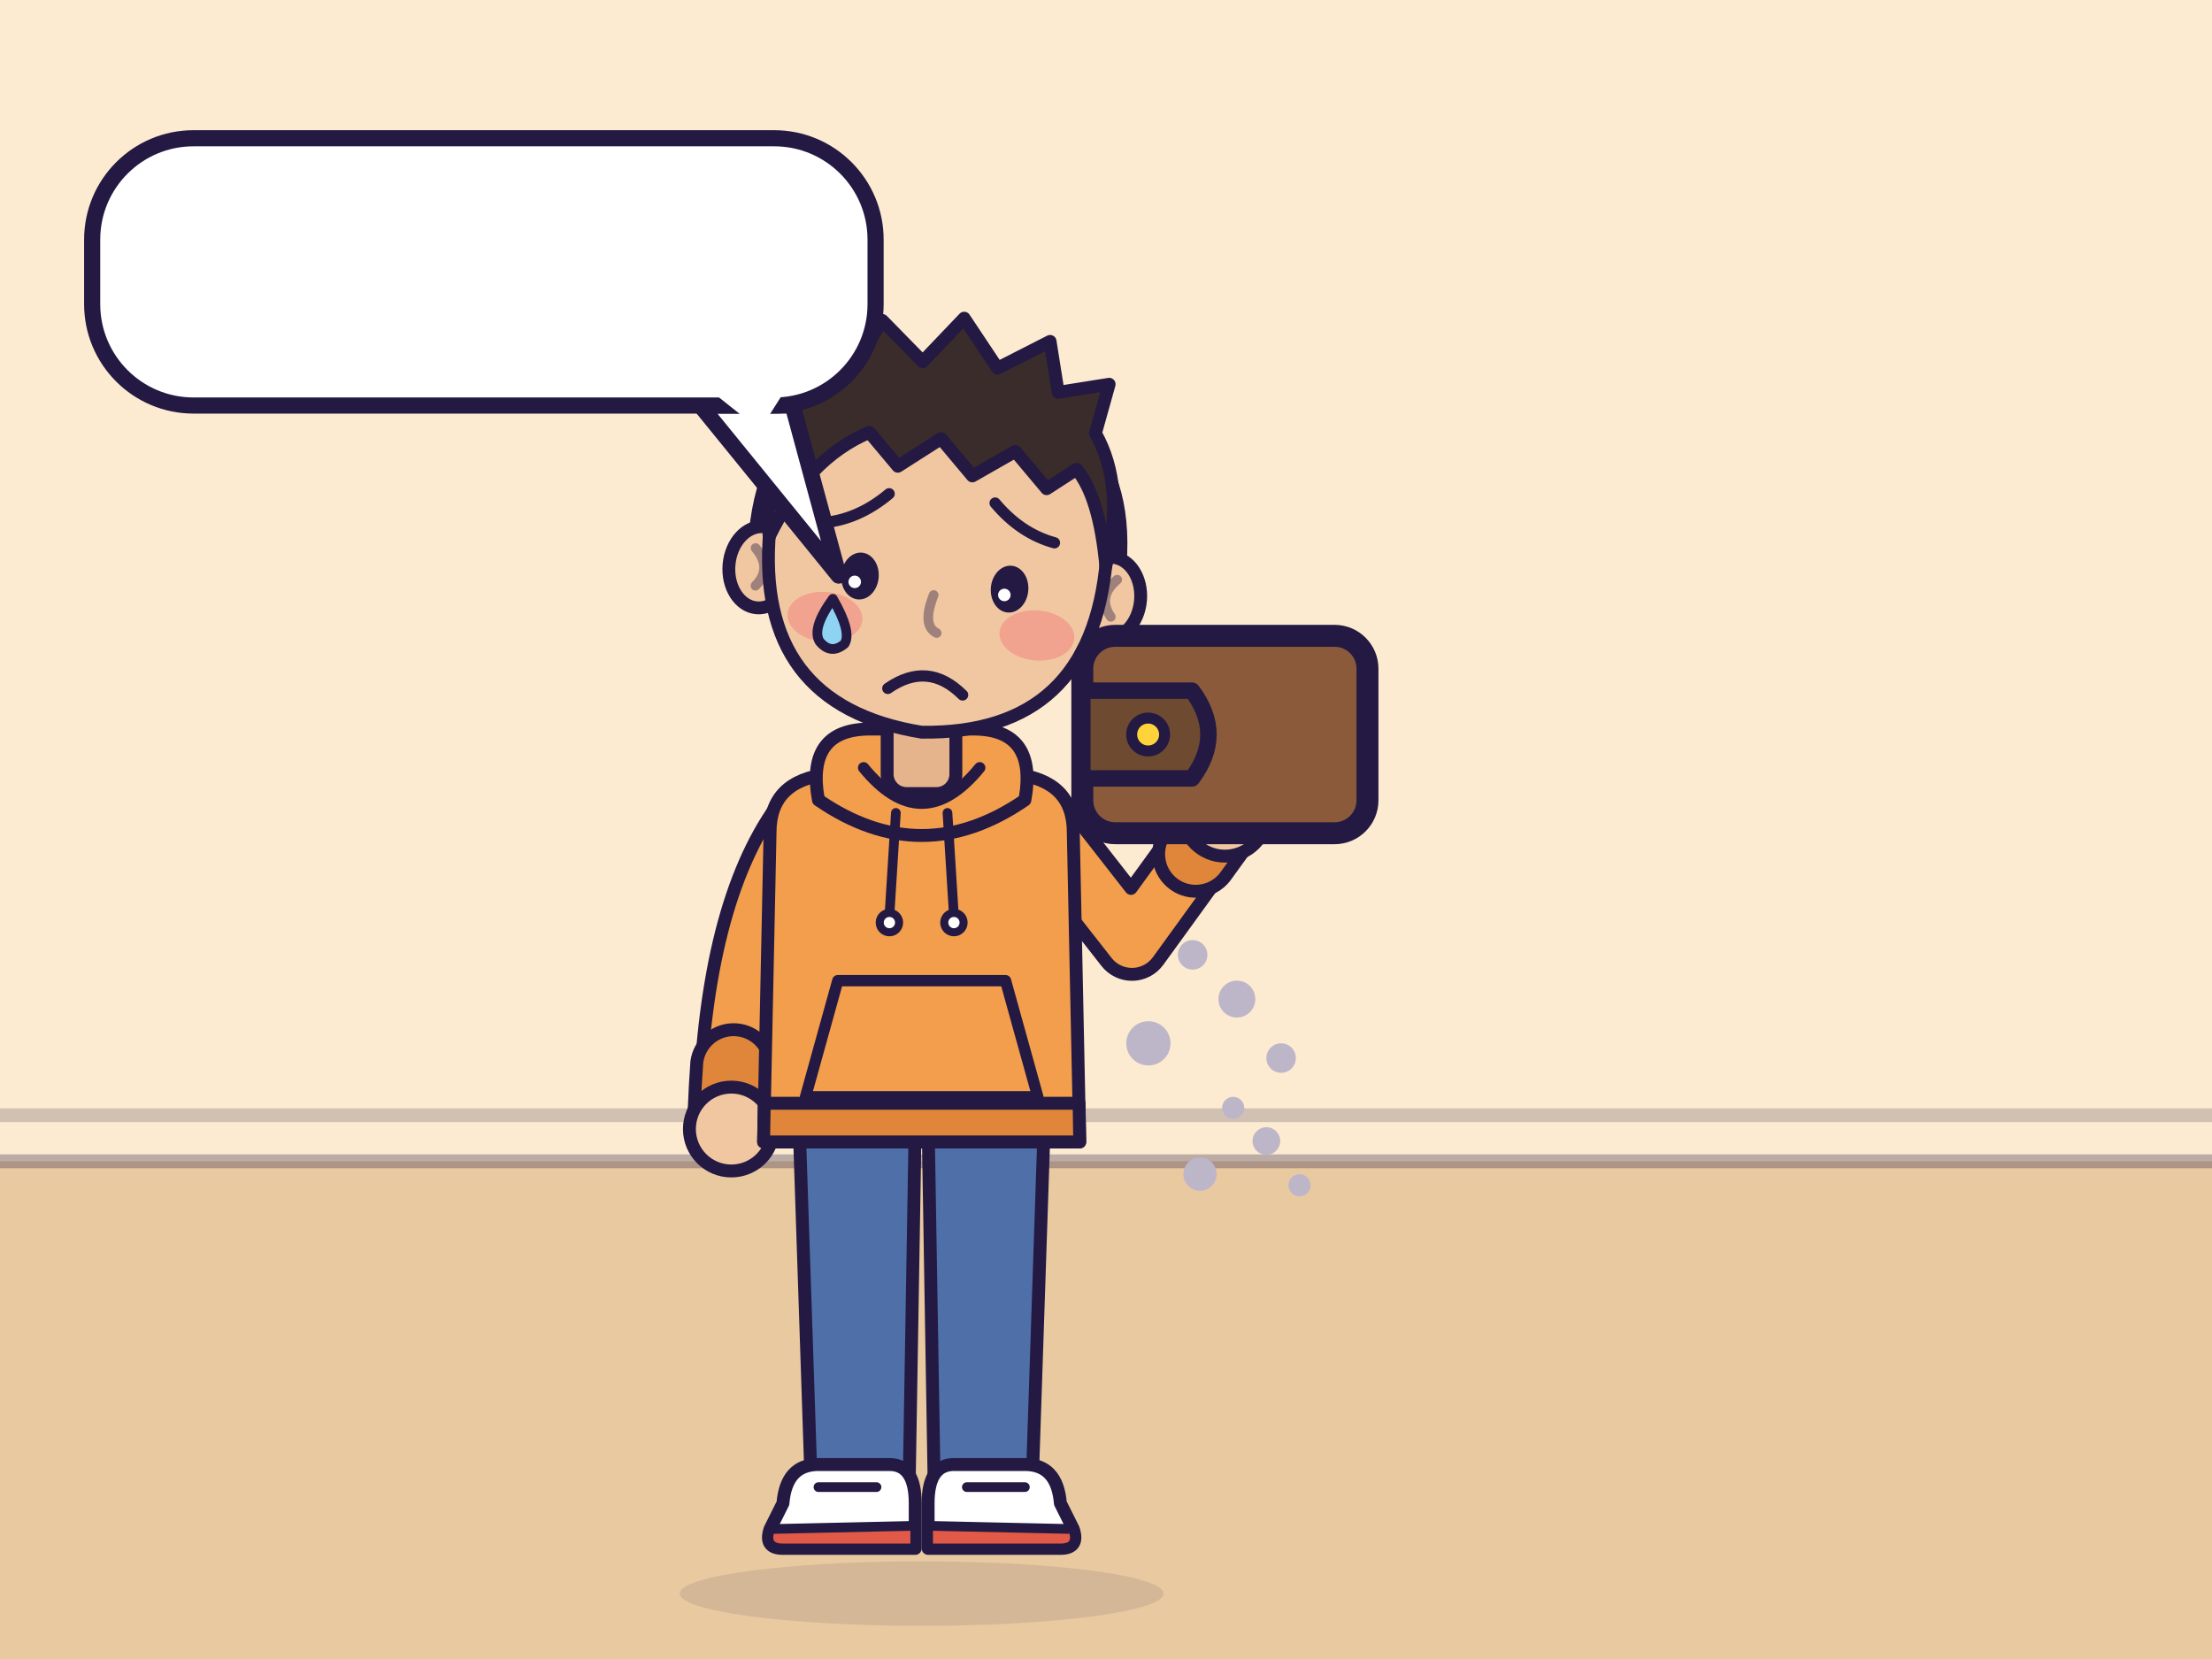
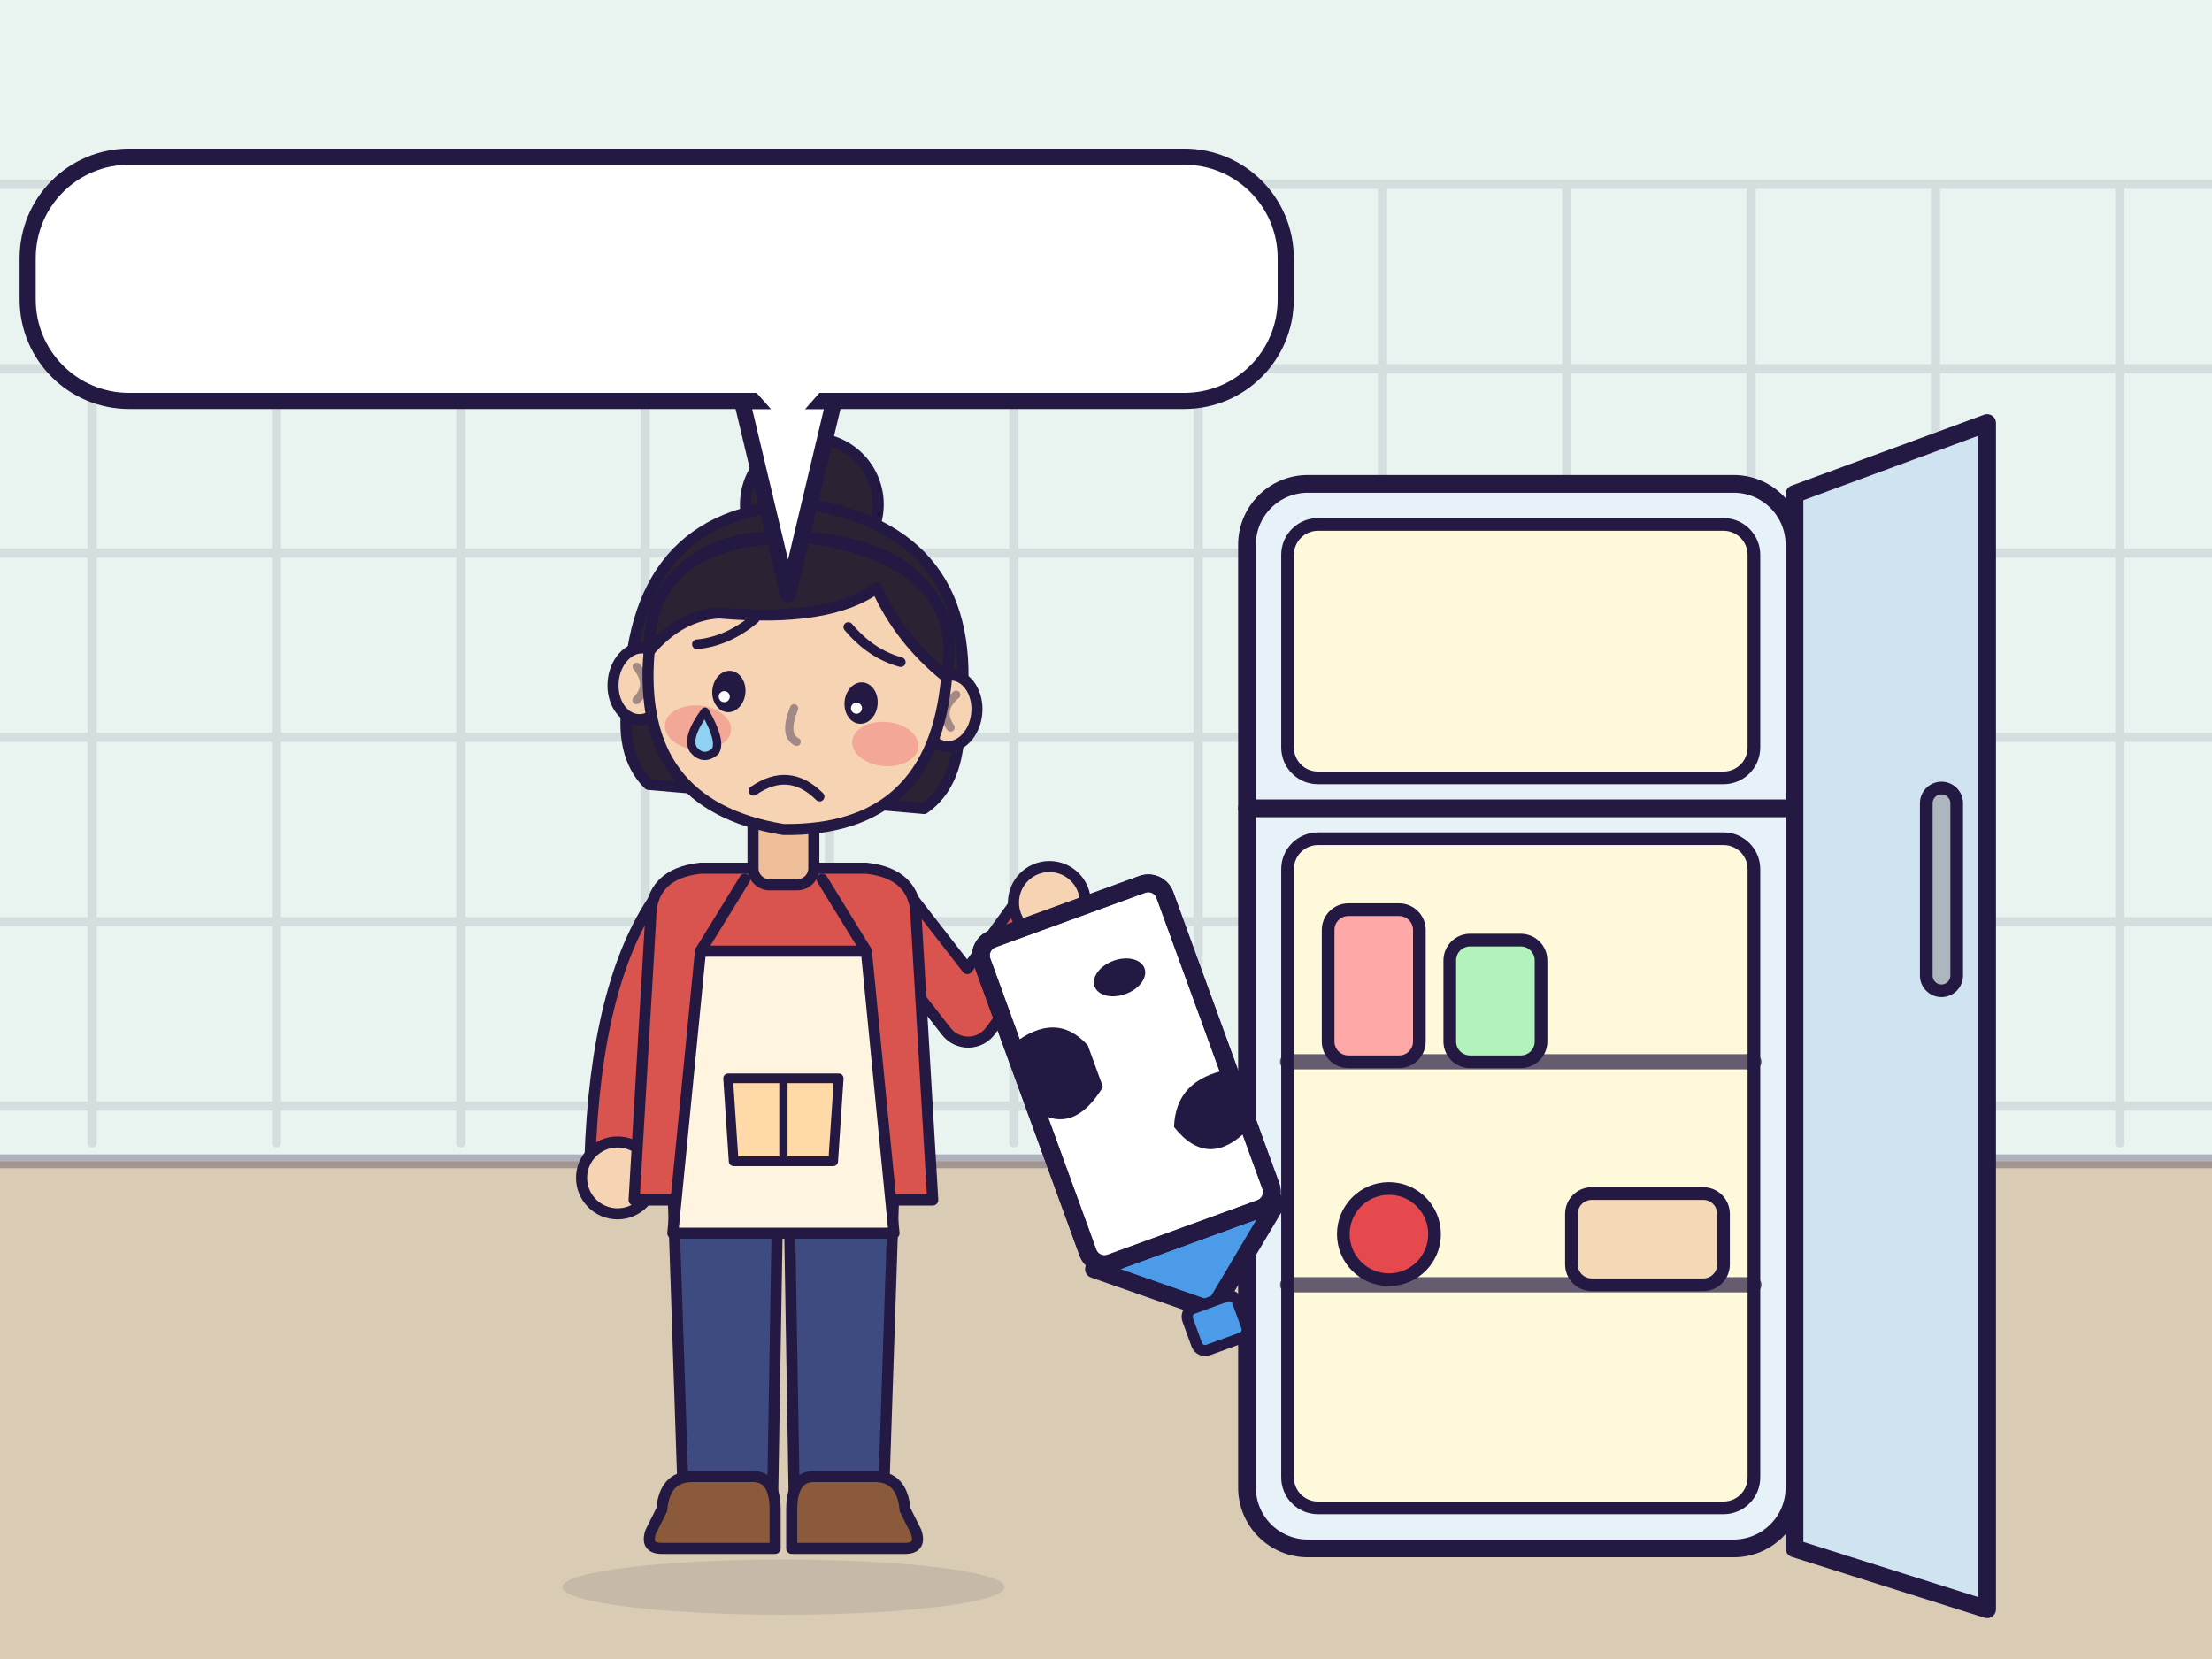
- <svg xmlns="http://www.w3.org/2000/svg" viewBox="0 0 480 360" role="img" aria-label="Big Brother turns his wallet upside down, but only dust falls out: &quot;我没有钱。&quot;">
+ <svg xmlns="http://www.w3.org/2000/svg" viewBox="0 0 480 360" role="img" aria-label="Mom opens the fridge and holds up an empty milk carton: &quot;家里没有牛奶了。&quot;">
  <g stroke="#231942" stroke-width="3.5" stroke-linejoin="round" stroke-linecap="round">
-     <rect x="0" y="0" width="480" height="360" fill="#FCEBD0" stroke="none" />
-     <rect x="0" y="252" width="480" height="108" fill="#E8C9A0" stroke="none" />
+     <rect x="0" y="0" width="480" height="360" fill="#E9F4F1" stroke="none" />
+     <path d="M20 40L20 248M60 40L60 248M100 40L100 248M140 40L140 248M180 40L180 248M220 40L220 248M260 40L260 248M300 40L300 248M340 40L340 248M380 40L380 248M420 40L420 248M460 40L460 248M0 40L480 40M0 80L480 80M0 120L480 120M0 160L480 160M0 200L480 200M0 240L480 240" fill="none" stroke-width="2" opacity="0.1" />
+     <rect x="0" y="252" width="480" height="108" fill="#D9CBB4" stroke="none" />
    <path d="M0 252L480 252" fill="none" stroke-width="3" opacity="0.3" />
-     <path d="M0 242L480 242" fill="none" stroke-width="3" opacity="0.2" />
-     <g transform="translate(262 236) scale(1.6 1.6)">
-       <g class="prop p-dust bob">
-         <circle cx="-8" cy="-6" r="3" fill="#BDB6C9" stroke="none" />
-         <circle cx="4" cy="-12" r="2.5" fill="#BDB6C9" stroke="none" />
-         <circle cx="10" cy="-4" r="2" fill="#BDB6C9" stroke="none" />
-         <circle cx="-2" cy="-18" r="2" fill="#BDB6C9" stroke="none" />
+     <g transform="translate(330 336) scale(1.1 1.1)">
+       <g class="prop p-fridge">
+         <rect x="-54" y="-210" width="108" height="210" rx="12" fill="#E7F1F8" />
+         <path d="M-54-146L54-146" fill="none" stroke-width="3.5" />
+         <rect x="-46" y="-202" width="92" height="50" rx="6" fill="#FFF9DB" stroke-width="2.5" />
+         <rect x="-46" y="-140" width="92" height="132" rx="6" fill="#FFF9DB" stroke-width="2.5" />
+         <path d="M-46-96L46-96M-46-52L46-52" fill="none" stroke-width="3" opacity="0.7" />
+         <rect x="-38" y="-126" width="18" height="30" rx="4" fill="#FFA8A8" stroke-width="2.5" />
+         <rect x="-14" y="-120" width="18" height="24" rx="4" fill="#B2F2BB" stroke-width="2.5" />
+         <rect x="10" y="-70" width="30" height="18" rx="4" fill="#F3D9B5" stroke-width="2.5" />
+         <circle cx="-26" cy="-62" r="9" fill="#E5484D" stroke-width="2.5" />
+         <path d="M54-208L92-222L92 12L54 0Z" fill="#D0E3F0" />
+         <rect x="80" y="-150" width="6" height="40" rx="3" fill="#ADB5BD" stroke-width="2.5" />
      </g>
    </g>
-     <g transform="translate(270 262) scale(1.2 1.2)">
-       <g class="prop p-dust bob">
-         <circle cx="-8" cy="-6" r="3" fill="#BDB6C9" stroke="none" />
-         <circle cx="4" cy="-12" r="2.5" fill="#BDB6C9" stroke="none" />
-         <circle cx="10" cy="-4" r="2" fill="#BDB6C9" stroke="none" />
-         <circle cx="-2" cy="-18" r="2" fill="#BDB6C9" stroke="none" />
-       </g>
-     </g>
-     <g transform="translate(200 336) scale(0.7 0.7)">
-       <g class="char c-1 ch-gege">
+     <g transform="translate(170 336) scale(0.6 0.6)">
+       <g class="char c-1 ch-mama">
        <g transform="translate(-150 -432)">
-           <ellipse class="shadow" cx="150" cy="446" rx="75" ry="10" fill="#231942" stroke="none" opacity="0.1" />
+           <ellipse class="shadow" cx="150" cy="446" rx="80" ry="10" fill="#231942" stroke="none" opacity="0.1" />
          <g class="figure" stroke="#231942" stroke-width="4" stroke-linejoin="round" stroke-linecap="round">
            <g class="legs">
-               <path d="M112 300L148 300L146 420L116 420Z" fill="#4E6FA8" />
-               <path d="M188 300L152 300L154 420L184 420Z" fill="#4E6FA8" />
-               <path d="M148 418Q148 406 140 406L118 406Q108 406 107 418L103 426Q101 432 107 432L148 432Z" fill="#FFFFFF" />
-               <path d="M103 426Q101 432 107 432L148 432L148 425Z" fill="#E05A47" stroke-width="3" />
-               <path d="M118 413L136 413" fill="none" stroke-width="3" />
-               <path d="M152 418Q152 406 160 406L182 406Q192 406 193 418L197 426Q199 432 193 432L152 432Z" fill="#FFFFFF" />
-               <path d="M197 426Q199 432 193 432L152 432L152 425Z" fill="#E05A47" stroke-width="3" />
-               <path d="M182 413L164 413" fill="none" stroke-width="3" />
+               <path d="M110 300L148 300L146 420L114 420Z" fill="#3D4B80" />
+               <path d="M190 300L152 300L154 420L186 420Z" fill="#3D4B80" />
+               <path d="M147 418Q147 406 139 406L117 406Q107 406 106 418L102 426Q100 432 106 432L147 432Z" fill="#8A5A3B" />
+               <path d="M153 418Q153 406 161 406L183 406Q193 406 194 418L198 426Q200 432 194 432L153 432Z" fill="#8A5A3B" />
            </g>
            <g transform="translate(150 300)">
              <g class="upper">
                <g transform="translate(-150 -300)">
-                   <g transform="translate(187 208)">
+                   <g transform="translate(188 202)">
                    <g class="arm-left">
-                       <g transform="translate(-187 -208)">
-                         <path d="M179.1 214.2L207.3 250.2A10 10 0 0 0 223.3 249.9L249.1 214.3A10 10 0 0 0 232.9 202.6L214.9 227.4L194.9 201.8A10 10 0 0 0 179.1 214.2Z" fill="#F29E4C" />
-                         <path d="M244 223.9L250.3 215.2A11.5 11.5 0 0 0 231.7 201.7L225.4 210.4A11.5 11.5 0 0 0 244 223.9Z" fill="#E0863A" />
-                         <circle class="hand" cx="244" cy="204.4" r="13" fill="#F1C7A2" />
+                       <g transform="translate(-188 -202)">
+                         <path d="M180.1 208.2L208.9 245A10 10 0 0 0 224.9 244.8L251.4 208.4A10 10 0 0 0 235.2 196.6L216.5 222.3L195.9 195.8A10 10 0 0 0 180.1 208.2Z" fill="#D9534F" />
+                         <circle class="hand" cx="246.2" cy="198.4" r="13" fill="#F6D3B3" />
                      </g>
                    </g>
                  </g>
-                   <g transform="translate(113 208)">
+                   <g transform="translate(112 202)">
                    <g class="arm-right">
-                       <g transform="translate(-113 -208)">
-                         <path d="M104.8 202.2Q83.1 232.8 81 295.7A10 10 0 0 0 101 296.3Q102.9 239.5 121.2 213.8A10 10 0 0 0 104.8 202.2Z" fill="#F29E4C" />
-                         <path d="M80.3 281.2Q79.8 288.2 79.5 295.6A11.5 11.5 0 0 0 102.5 296.4Q102.7 289.4 103.2 282.9A11.5 11.5 0 0 0 80.3 281.2Z" fill="#E0863A" />
-                         <circle class="hand" cx="91" cy="302" r="13" fill="#F1C7A2" />
+                       <g transform="translate(-112 -202)">
+                         <path d="M103.8 196.3Q82.1 227.5 80 291.7A10 10 0 0 0 100 292.3Q101.9 234.1 120.2 207.7A10 10 0 0 0 103.8 196.3Z" fill="#D9534F" />
+                         <circle class="hand" cx="90" cy="298" r="13" fill="#F6D3B3" />
                      </g>
                    </g>
                  </g>
                  <g class="body">
-                     <path d="M103 210Q103 194 121 192L179 192Q197 194 197 210L199 306L101 306Z" fill="#F29E4C" />
-                     <path d="M101.2 294L198.8 294L199 306L101 306Z" fill="#E0863A" />
-                     <path class="hood" d="M118 200Q114 178 134 178L166 178Q186 178 182 200Q150 222 118 200Z" fill="#F29E4C" />
+                     <path d="M102 204Q102 188 120 186L180 186Q198 188 198 204L204 306L96 306Z" fill="#D9534F" />
+                     <path class="apron" d="M120 216L180 216L190 318L110 318Z" fill="#FFF4E0" />
+                     <path d="M120 216L136 190M180 216L164 190" fill="none" stroke-width="4" />
+                     <path d="M130 262L170 262L168 292L132 292Z" fill="#FFD9A8" stroke-width="3.5" />
+                     <path d="M150 262L150 292" fill="none" stroke-width="3" />
                    <g class="neck">
-                       <rect x="139.3" y="171" width="21.3" height="27" rx="6" fill="#E6B48C" />
+                       <rect x="139" y="164" width="22" height="28" rx="6" fill="#EDBE98" />
                    </g>
-                     <path d="M132 190Q150 212 168 190" fill="none" stroke-width="3.5" />
-                     <path d="M142 204L140 236M158 204L160 236" fill="none" stroke-width="3" />
-                     <circle cx="140" cy="238" r="3" fill="#FFFFFF" stroke-width="2.5" />
-                     <circle cx="160" cy="238" r="3" fill="#FFFFFF" stroke-width="2.5" />
-                     <path class="pocket" d="M124 256L176 256L186 292L114 292Z" fill="#F29E4C" stroke-width="3.5" />
                  </g>
-                   <g transform="translate(150 179) rotate(5)">
+                   <g transform="translate(150 172) rotate(5)">
                    <g class="head act">
-                       <g transform="translate(-150 -179)">
-                         <g transform="translate(150 126.6) scale(0.97)" stroke-width="4.1">
+                       <g transform="translate(-150 -172)">
+                         <g transform="translate(150 118) scale(1)" stroke-width="4">
                          <g class="hair-back">
-                             <path d="M-58 6Q-64-56 0-62Q64-56 58 6Z" fill="#3A2C2A" />
+                             <circle cx="0" cy="-64" r="24" fill="#2B2233" />
+                             <path d="M-60 10Q-64-58 0-64Q64-58 60 10Q62 32 50 42L-50 42Q-62 32-60 10Z" fill="#2B2233" />
                          </g>
                          <g class="ears">
-                             <ellipse cx="-56" cy="6" rx="10" ry="13" fill="#F1C7A2" />
-                             <ellipse cx="56" cy="6" rx="10" ry="13" fill="#F1C7A2" />
-                             <path d="M-58 0Q-52 6-57 12" fill="none" stroke-width="3.1" opacity="0.4" />
-                             <path d="M58 0Q52 6 57 12" fill="none" stroke-width="3.1" opacity="0.4" />
+                             <ellipse cx="-56" cy="6" rx="10" ry="13" fill="#F6D3B3" />
+                             <ellipse cx="56" cy="6" rx="10" ry="13" fill="#F6D3B3" />
+                             <path d="M-58 0Q-52 6-57 12" fill="none" stroke-width="3" opacity="0.4" />
+                             <path d="M58 0Q52 6 57 12" fill="none" stroke-width="3" opacity="0.4" />
                          </g>
-                           <path class="face" d="M-54-6Q-54-52 0-52Q54-52 54-6Q54 50 0 54Q-54 50-54-6Z" fill="#F1C7A2" />
+                           <path class="face" d="M-54-6Q-54-52 0-52Q54-52 54-6Q54 50 0 54Q-54 50-54-6Z" fill="#F6D3B3" />
                          <g class="hair">
-                             <path d="M-54-4Q-60-40-46-54L-50-68L-32-60L-24-76L-10-64L2-79L14-64L30-74L34-58L50-62L47-46Q58-30 54-4Q50-26 42-34L33-27L22-38L9-29L-2-40L-15-30L-25-40Q-44-30-54-4Z" fill="#3A2C2A" />
+                             <path d="M-54-6Q-58-48 0-52Q58-48 54-6Q36-18 26-36Q10-22-30-22Q-44-20-54-6Z" fill="#2B2233" />
                          </g>
                          <g class="cheeks">
                            <ellipse cx="-34" cy="20" rx="12" ry="8" fill="#F28B82" stroke="none" opacity="0.6" />
                            <ellipse cx="34" cy="20" rx="12" ry="8" fill="#F28B82" stroke="none" opacity="0.6" />
                          </g>
                          <g class="brows">
-                             <path d="M-37-10Q-26-12-17-21M17-21Q26-12 37-10" fill="none" stroke-width="3.6" />
+                             <path d="M-37-10Q-26-12-17-21M17-21Q26-12 37-10" fill="none" stroke-width="3.5" />
                          </g>
                          <g transform="translate(0 4)">
                            <g class="eyes">
                              <g transform="translate(0 -4)">
                                <ellipse cx="-24" cy="6" rx="6" ry="7.5" fill="#231942" stroke="none" />
                                <ellipse cx="24" cy="6" rx="6" ry="7.5" fill="#231942" stroke="none" />
                                <circle cx="-25.5" cy="8" r="2" fill="#FFFFFF" stroke="none" />
                                <circle cx="22.5" cy="8" r="2" fill="#FFFFFF" stroke="none" />
                              </g>
                            </g>
                          </g>
                          <g class="nose">
-                             <path d="M0 10Q-3 20 2 22" fill="none" stroke-width="3.1" opacity="0.4" />
+                             <path d="M0 10Q-3 20 2 22" fill="none" stroke-width="3" opacity="0.4" />
                          </g>
                          <g class="mouth">
-                             <path d="M-12 41Q0 31 12 41" fill="none" stroke-width="3.6" />
+                             <path d="M-12 41Q0 31 12 41" fill="none" stroke-width="3.5" />
                          </g>
                          <g class="tear">
-                             <path d="M-32 14Q-25 24-27 28Q-31 32-35 28Q-38 24-32 14Z" fill="#8FD3F4" stroke-width="3.1" />
+                             <path d="M-32 14Q-25 24-27 28Q-31 32-35 28Q-38 24-32 14Z" fill="#8FD3F4" stroke-width="3" />
                          </g>
                        </g>
                      </g>
                    </g>
                  </g>
-                   <g transform="translate(244 149.1) rotate(180) scale(1.7 1.7)">
-                     <g class="prop p-wallet">
-                       <rect x="-26" y="-36" width="52" height="36" rx="6" fill="#8A5A3B" />
-                       <path d="M6-26L26-26L26-10L6-10Q0-18 6-26Z" fill="#6E4A30" stroke-width="3" />
-                       <circle cx="14" cy="-18" r="3" fill="#FFD43B" stroke-width="2" />
+                   <g transform="translate(252.7 201.7) rotate(160) scale(1.6 1.6)">
+                     <g class="prop p-milk-carton">
+                       <path d="M-22-78L0-96L22-78Z" fill="#4C9BE8" />
+                       <rect x="-6" y="-104" width="12" height="10" rx="2" fill="#4C9BE8" stroke-width="2.5" />
+                       <rect x="-22" y="-78" width="44" height="78" rx="4" fill="#FFFFFF" />
+                       <path d="M-22-60Q-10-66-6-54Q-10-44-22-46Z" fill="#231942" stroke="none" />
+                       <path d="M6-40Q16-48 22-40L22-24Q10-20 6-30Z" fill="#231942" stroke="none" />
+                       <ellipse cx="-6" cy="-18" rx="6" ry="4" fill="#231942" stroke="none" />
+                       <rect x="-22" y="-78" width="44" height="78" rx="4" fill="none" />
                    </g>
                  </g>
                </g>
              </g>
            </g>
          </g>
        </g>
      </g>
    </g>
-     <g transform="translate(182 124.9)">
-       <g class="bubble b-1 has-text">
-         <g transform="translate(-182 -124.9)">
-           <path d="M152 88L182 124.9L172 88Z" fill="#FFFFFF" />
-           <rect x="20" y="30" width="170" height="58" rx="22" fill="#FFFFFF" />
-           <path d="M153.2 84L164.9 93.3L170.8 84Z" fill="#FFFFFF" stroke="none" />
+     <g transform="translate(171 129)">
+       <g class="bubble b-1 has-text line-0">
+         <g transform="translate(-171 -129)">
+           <path d="M161 87L171 129L181 87Z" fill="#FFFFFF" />
+           <rect x="6" y="34" width="273" height="53" rx="22" fill="#FFFFFF" />
+           <path d="M162.2 83L171 93L179.8 83Z" fill="#FFFFFF" stroke="none" />
        </g>
      </g>
    </g>
  </g>
</svg>
